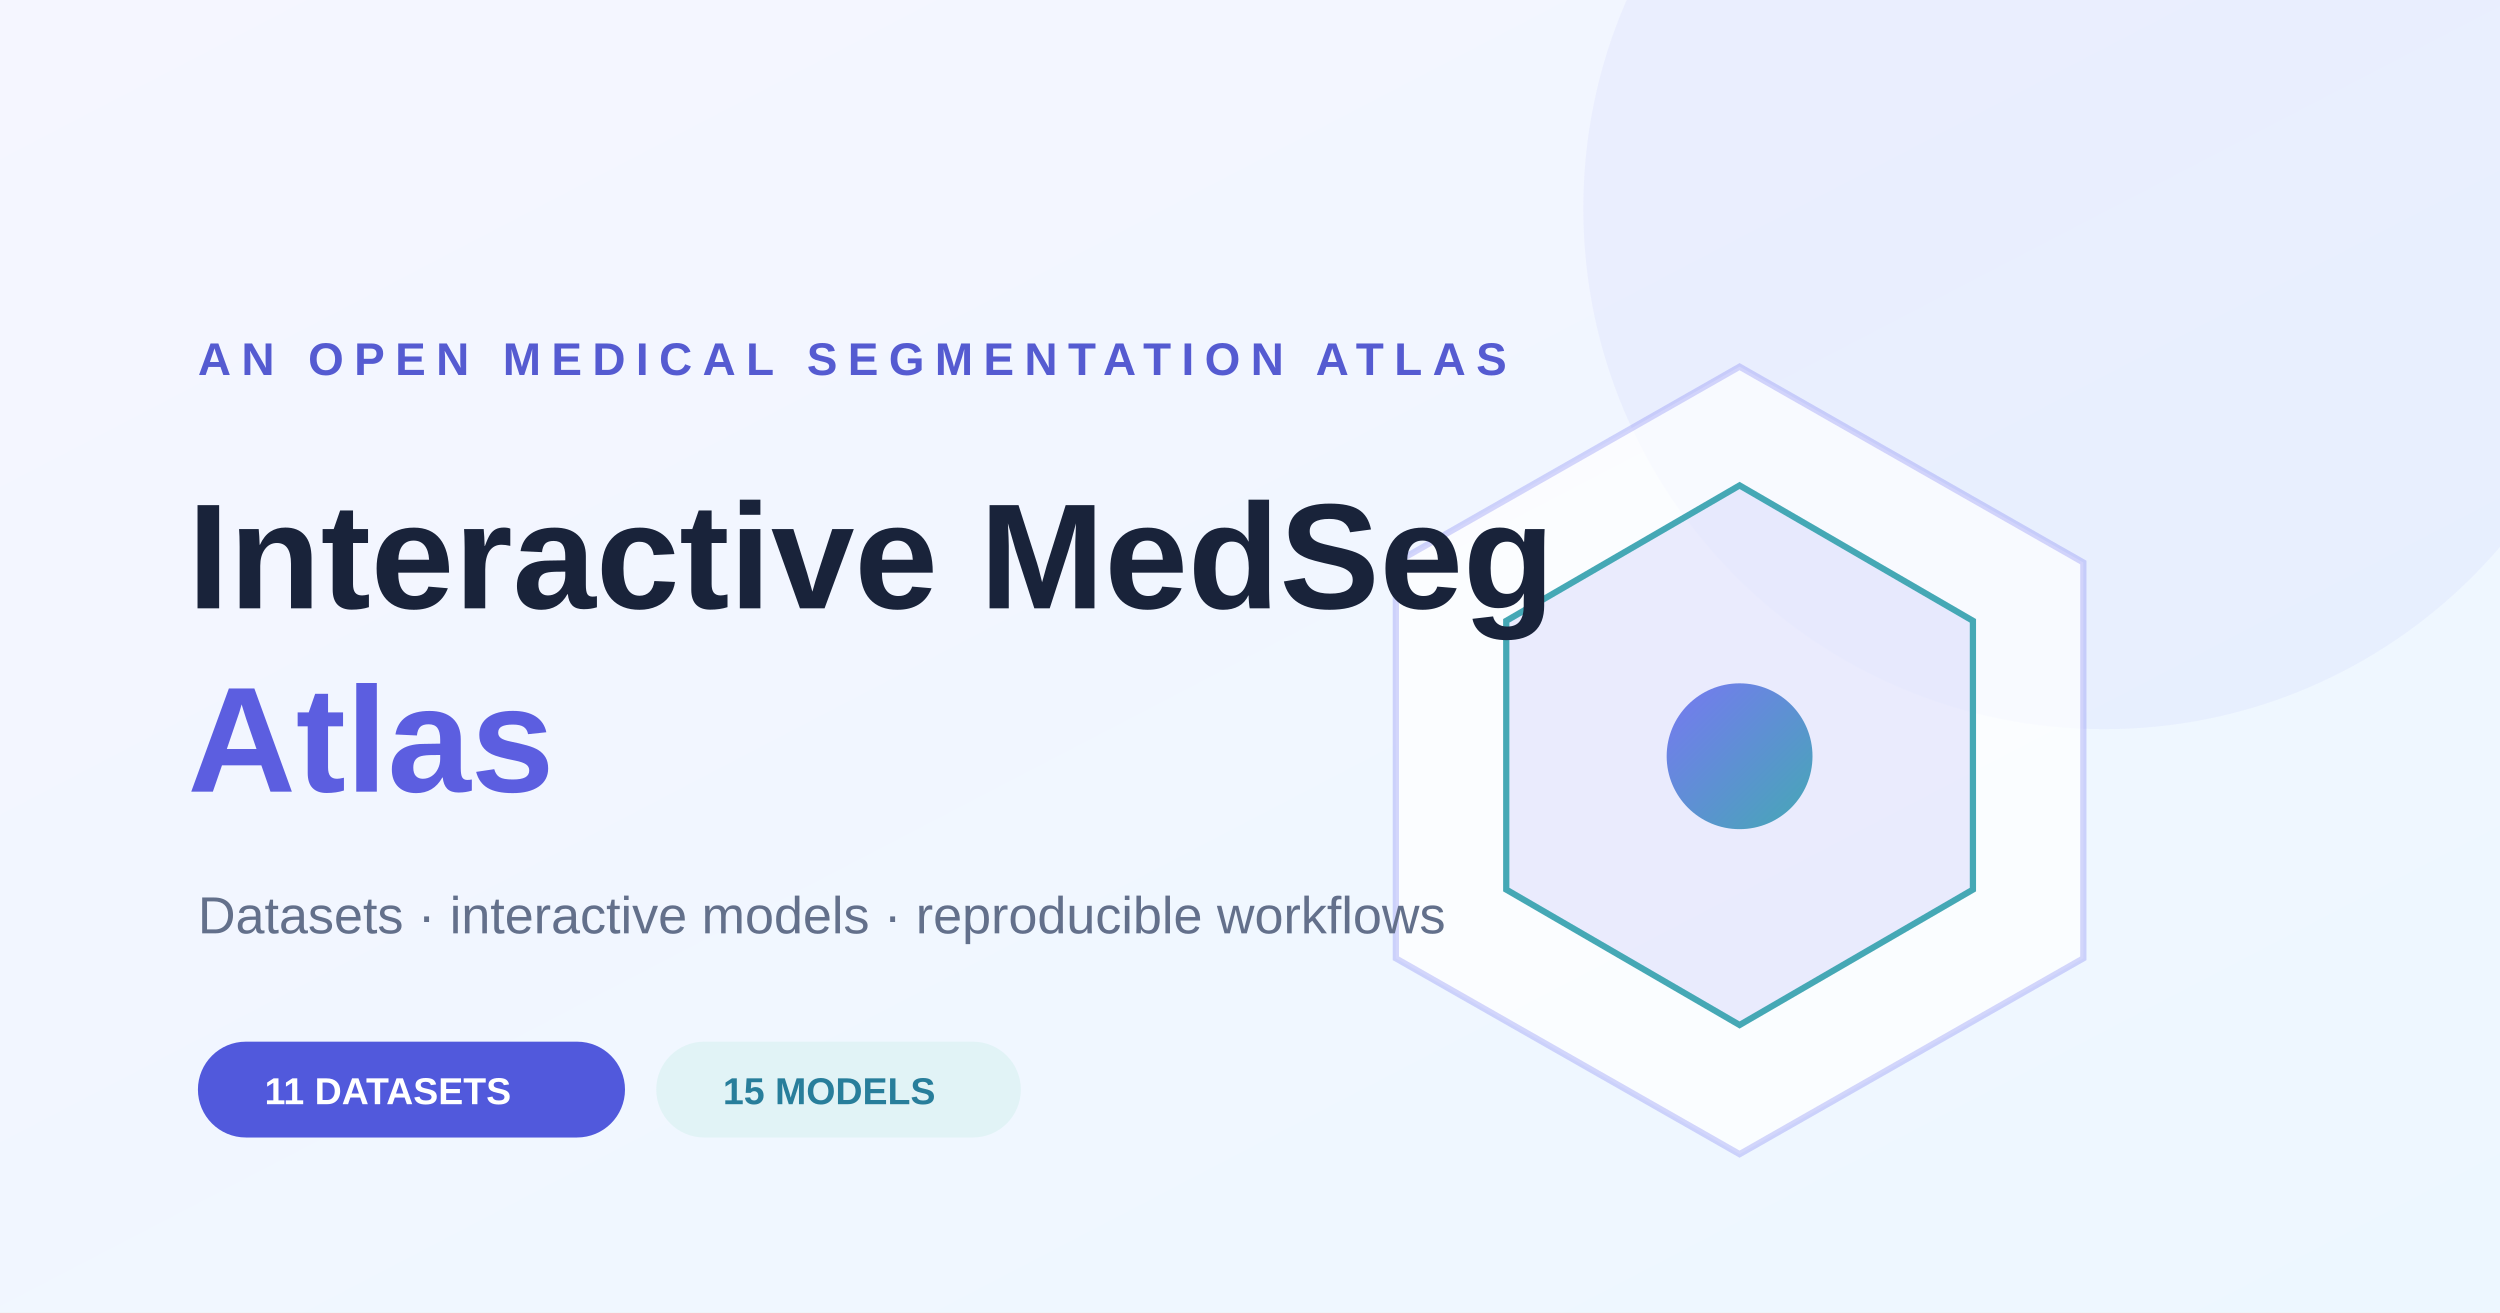
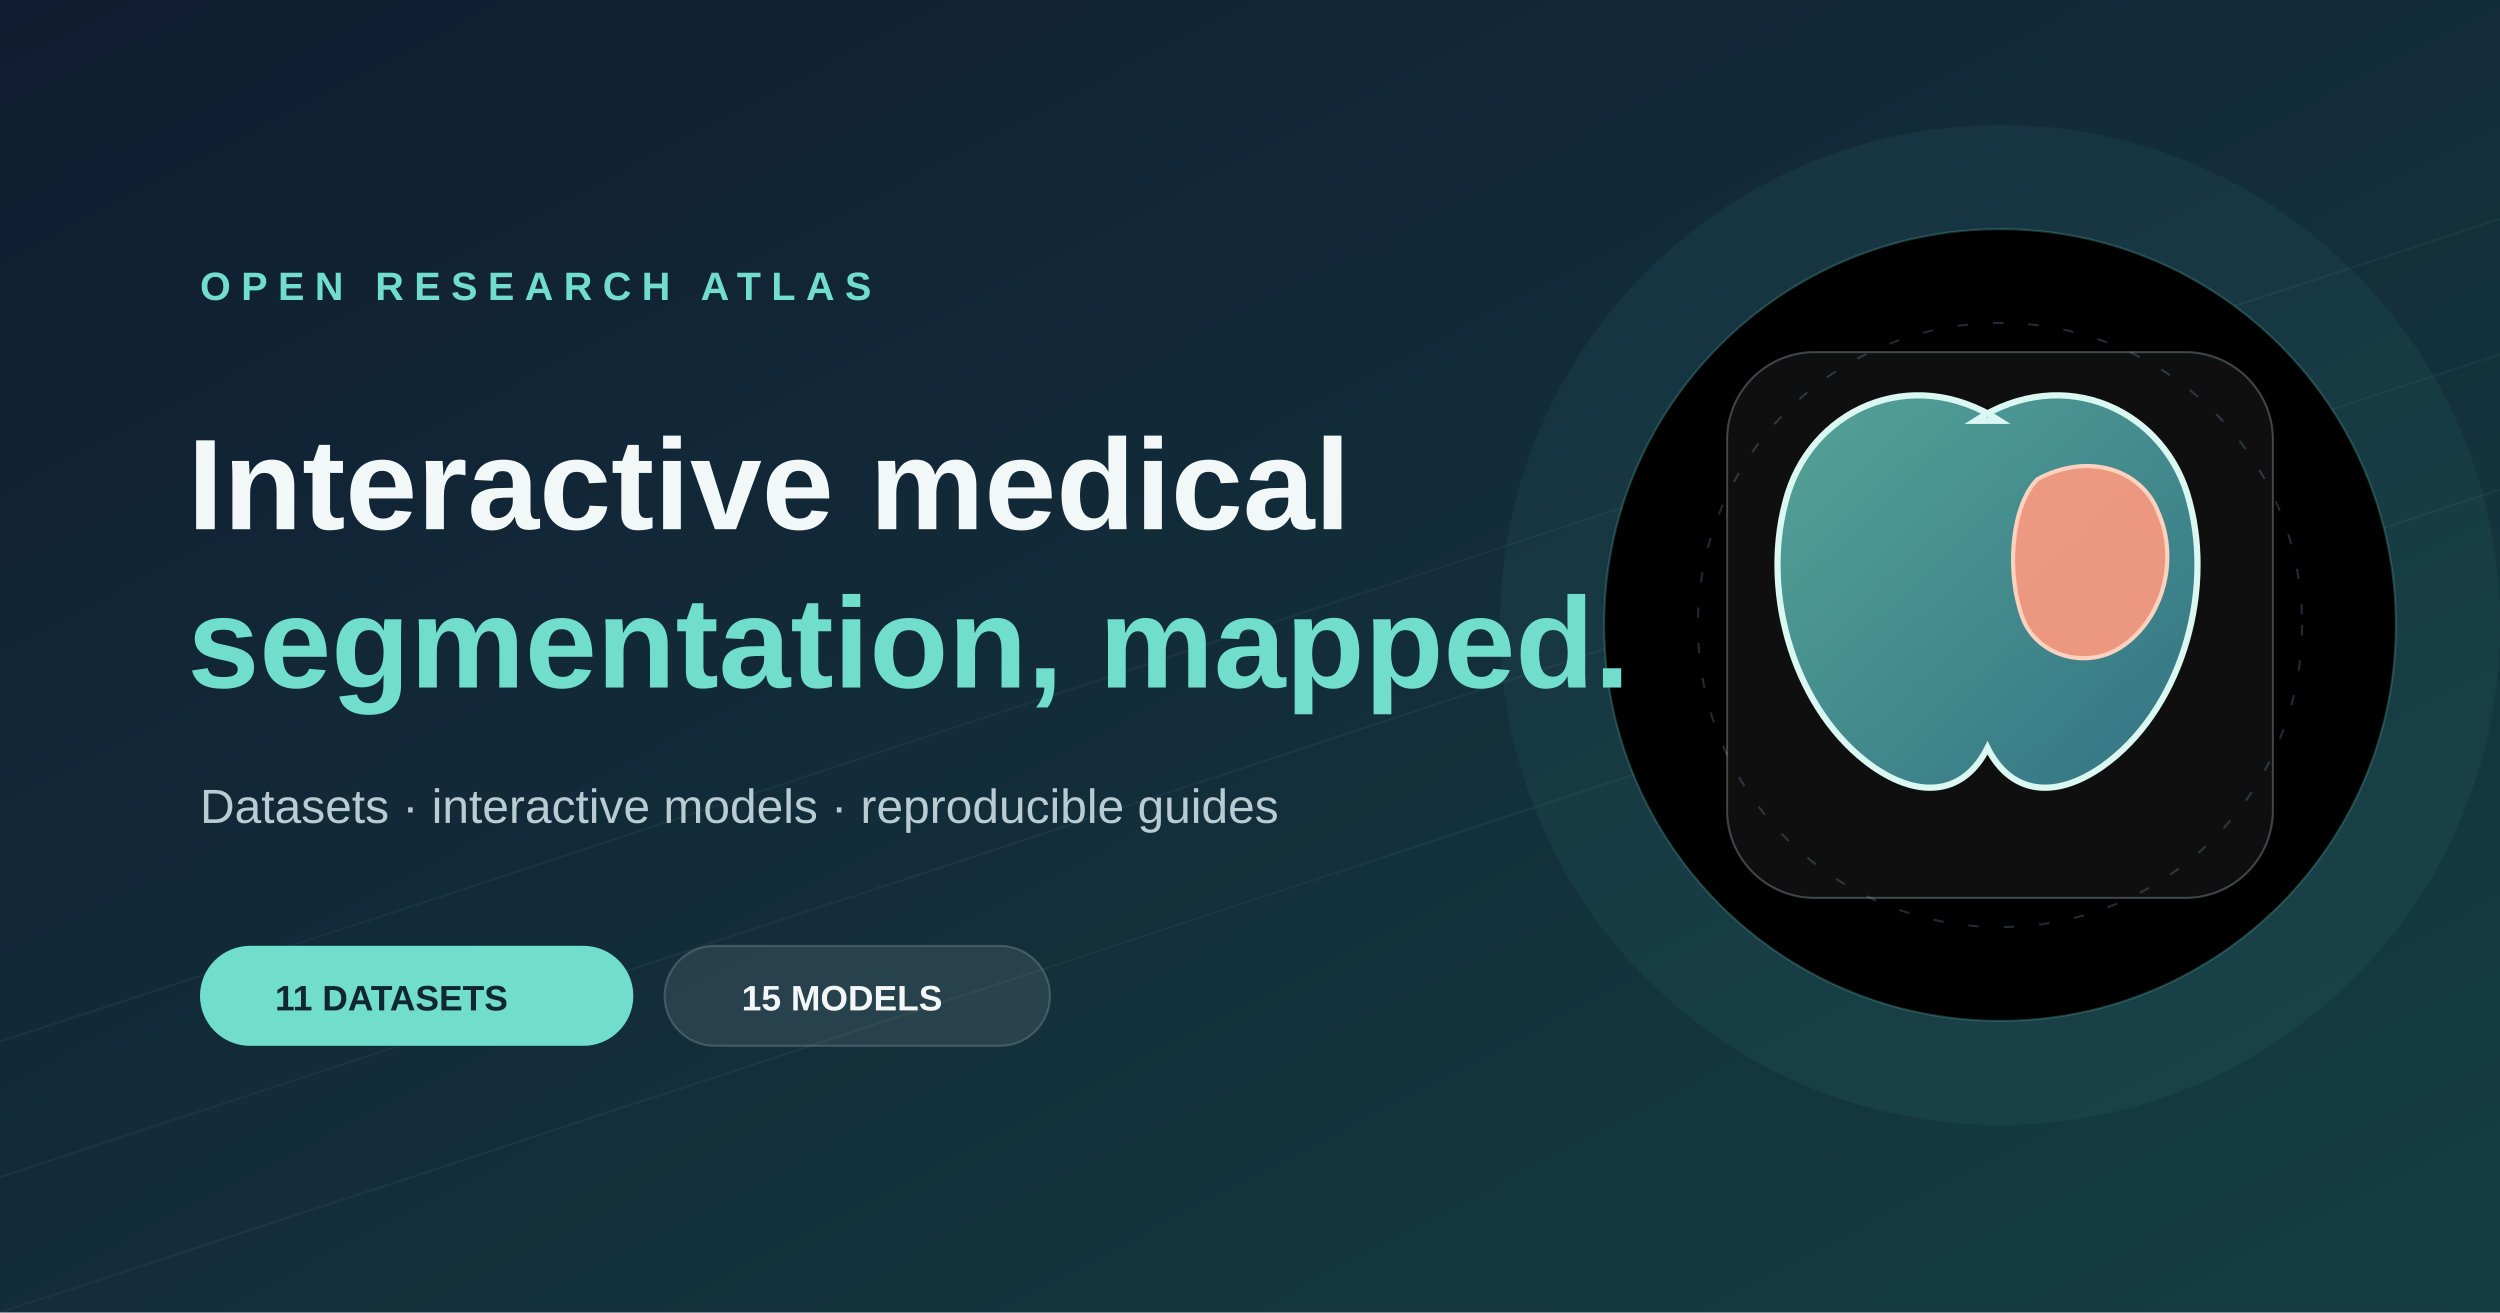
<svg xmlns="http://www.w3.org/2000/svg" width="1200" height="630" viewBox="0 0 1200 630">
  <defs>
    <linearGradient id="bg" x1="0" y1="0" x2="1" y2="1">
-       <stop stop-color="#f5f6ff" />
-       <stop offset="1" stop-color="#edf7ff" />
+       <stop stop-color="#101c31" />
+       <stop offset="1" stop-color="#153e43" />
    </linearGradient>
-     <linearGradient id="a" x1="0" y1="0" x2="1" y2="1">
-       <stop stop-color="#7778f2" />
-       <stop offset="1" stop-color="#45a8b5" />
+     <linearGradient id="mint" x1="0" y1="0" x2="1" y2="1">
+       <stop stop-color="#70ddcd" />
+       <stop offset="1" stop-color="#419ab1" />
    </linearGradient>
  </defs>
  <rect width="1200" height="630" fill="url(#bg)" />
-   <circle cx="1010" cy="100" r="250" fill="#8f8ff0" fill-opacity=".08" />
-   <path d="M835 176 1000 270v190l-165 94-165-94V270l165-94Z" fill="#fff" fill-opacity=".7" stroke="#7778f2" stroke-opacity=".3" stroke-width="3" />
-   <path d="m835 233 112 65v129l-112 65-112-65V298l112-65Z" fill="#7778f2" fill-opacity=".13" stroke="#45a8b5" stroke-width="3" />
-   <circle cx="835" cy="363" r="35" fill="url(#a)" />
-   <text x="95" y="180" fill="#555bd1" font-family="Arial,sans-serif" font-size="22" font-weight="700" letter-spacing="5">AN OPEN MEDICAL SEGMENTATION ATLAS</text>
-   <text x="90" y="292" fill="#19233a" font-family="Arial,sans-serif" font-size="72" font-weight="700">Interactive MedSeg</text>
-   <text x="90" y="380" fill="#5c5ee0" font-family="Arial,sans-serif" font-size="72" font-weight="700">Atlas</text>
-   <text x="95" y="448" fill="#63708b" font-family="Arial,sans-serif" font-size="25">Datasets · interactive models · reproducible workflows</text>
-   <rect x="95" y="500" width="205" height="46" rx="23" fill="#5159dc" />
-   <text x="127" y="530" fill="#fff" font-family="Arial,sans-serif" font-size="18" font-weight="700">11 DATASETS</text>
-   <rect x="315" y="500" width="175" height="46" rx="23" fill="#e1f3f6" />
-   <text x="347" y="530" fill="#287e9b" font-family="Arial,sans-serif" font-size="18" font-weight="700">15 MODELS</text>
+   <path d="M0 500 1200 105M0 565 1200 170M0 630 1200 235" stroke="#c2ece7" stroke-opacity=".05" />
+   <circle cx="960" cy="300" r="240" fill="#53cbbb" fill-opacity=".06" />
+   <circle cx="960" cy="300" r="190" stroke="#70ddcd" stroke-opacity=".23" />
+   <circle cx="960" cy="300" r="145" stroke="#9bc6df" stroke-opacity=".22" stroke-dasharray="5 12" />
+   <rect x="829" y="169" width="262" height="262" rx="42" fill="#fff" fill-opacity=".06" stroke="#cbe7e9" stroke-opacity=".28" />
+   <path d="M960 202c-43-28-92-5-103 39-12 45 5 101 42 127 23 16 44 13 55-9 11 22 32 25 55 9 37-26 54-82 42-127-11-44-60-67-103-39Z" fill="url(#mint)" fill-opacity=".72" stroke="#daf7f2" stroke-width="3" />
+   <path d="M978 230c24-13 50-5 58 16 10 23 2 51-17 64-17 12-41 5-48-13-8-21-6-54 7-67Z" fill="#ff9a80" fill-opacity=".9" stroke="#ffd1bf" stroke-width="2" />
+   <text x="96" y="144" fill="#70ddcd" font-family="Arial,sans-serif" font-size="19" font-weight="700" letter-spacing="5">OPEN RESEARCH ATLAS</text>
+   <text x="90" y="254" fill="#f2f7f8" font-family="Arial,sans-serif" font-size="62" font-weight="700">Interactive medical</text>
+   <text x="90" y="330" fill="#70ddcd" font-family="Arial,sans-serif" font-size="62" font-weight="700">segmentation, mapped.</text>
+   <text x="96" y="395" fill="#b9cbd3" font-family="Arial,sans-serif" font-size="23">Datasets · interactive models · reproducible guides</text>
+   <rect x="96" y="454" width="208" height="48" rx="24" fill="#70ddcd" />
+   <text x="132" y="485" fill="#102632" font-family="Arial,sans-serif" font-size="17" font-weight="700">11 DATASETS</text>
+   <rect x="319" y="454" width="185" height="48" rx="24" fill="#fff" fill-opacity=".09" stroke="#d6e9e9" stroke-opacity=".2" />
+   <text x="356" y="485" fill="#f3f7f8" font-family="Arial,sans-serif" font-size="17" font-weight="700">15 MODELS</text>
</svg>
